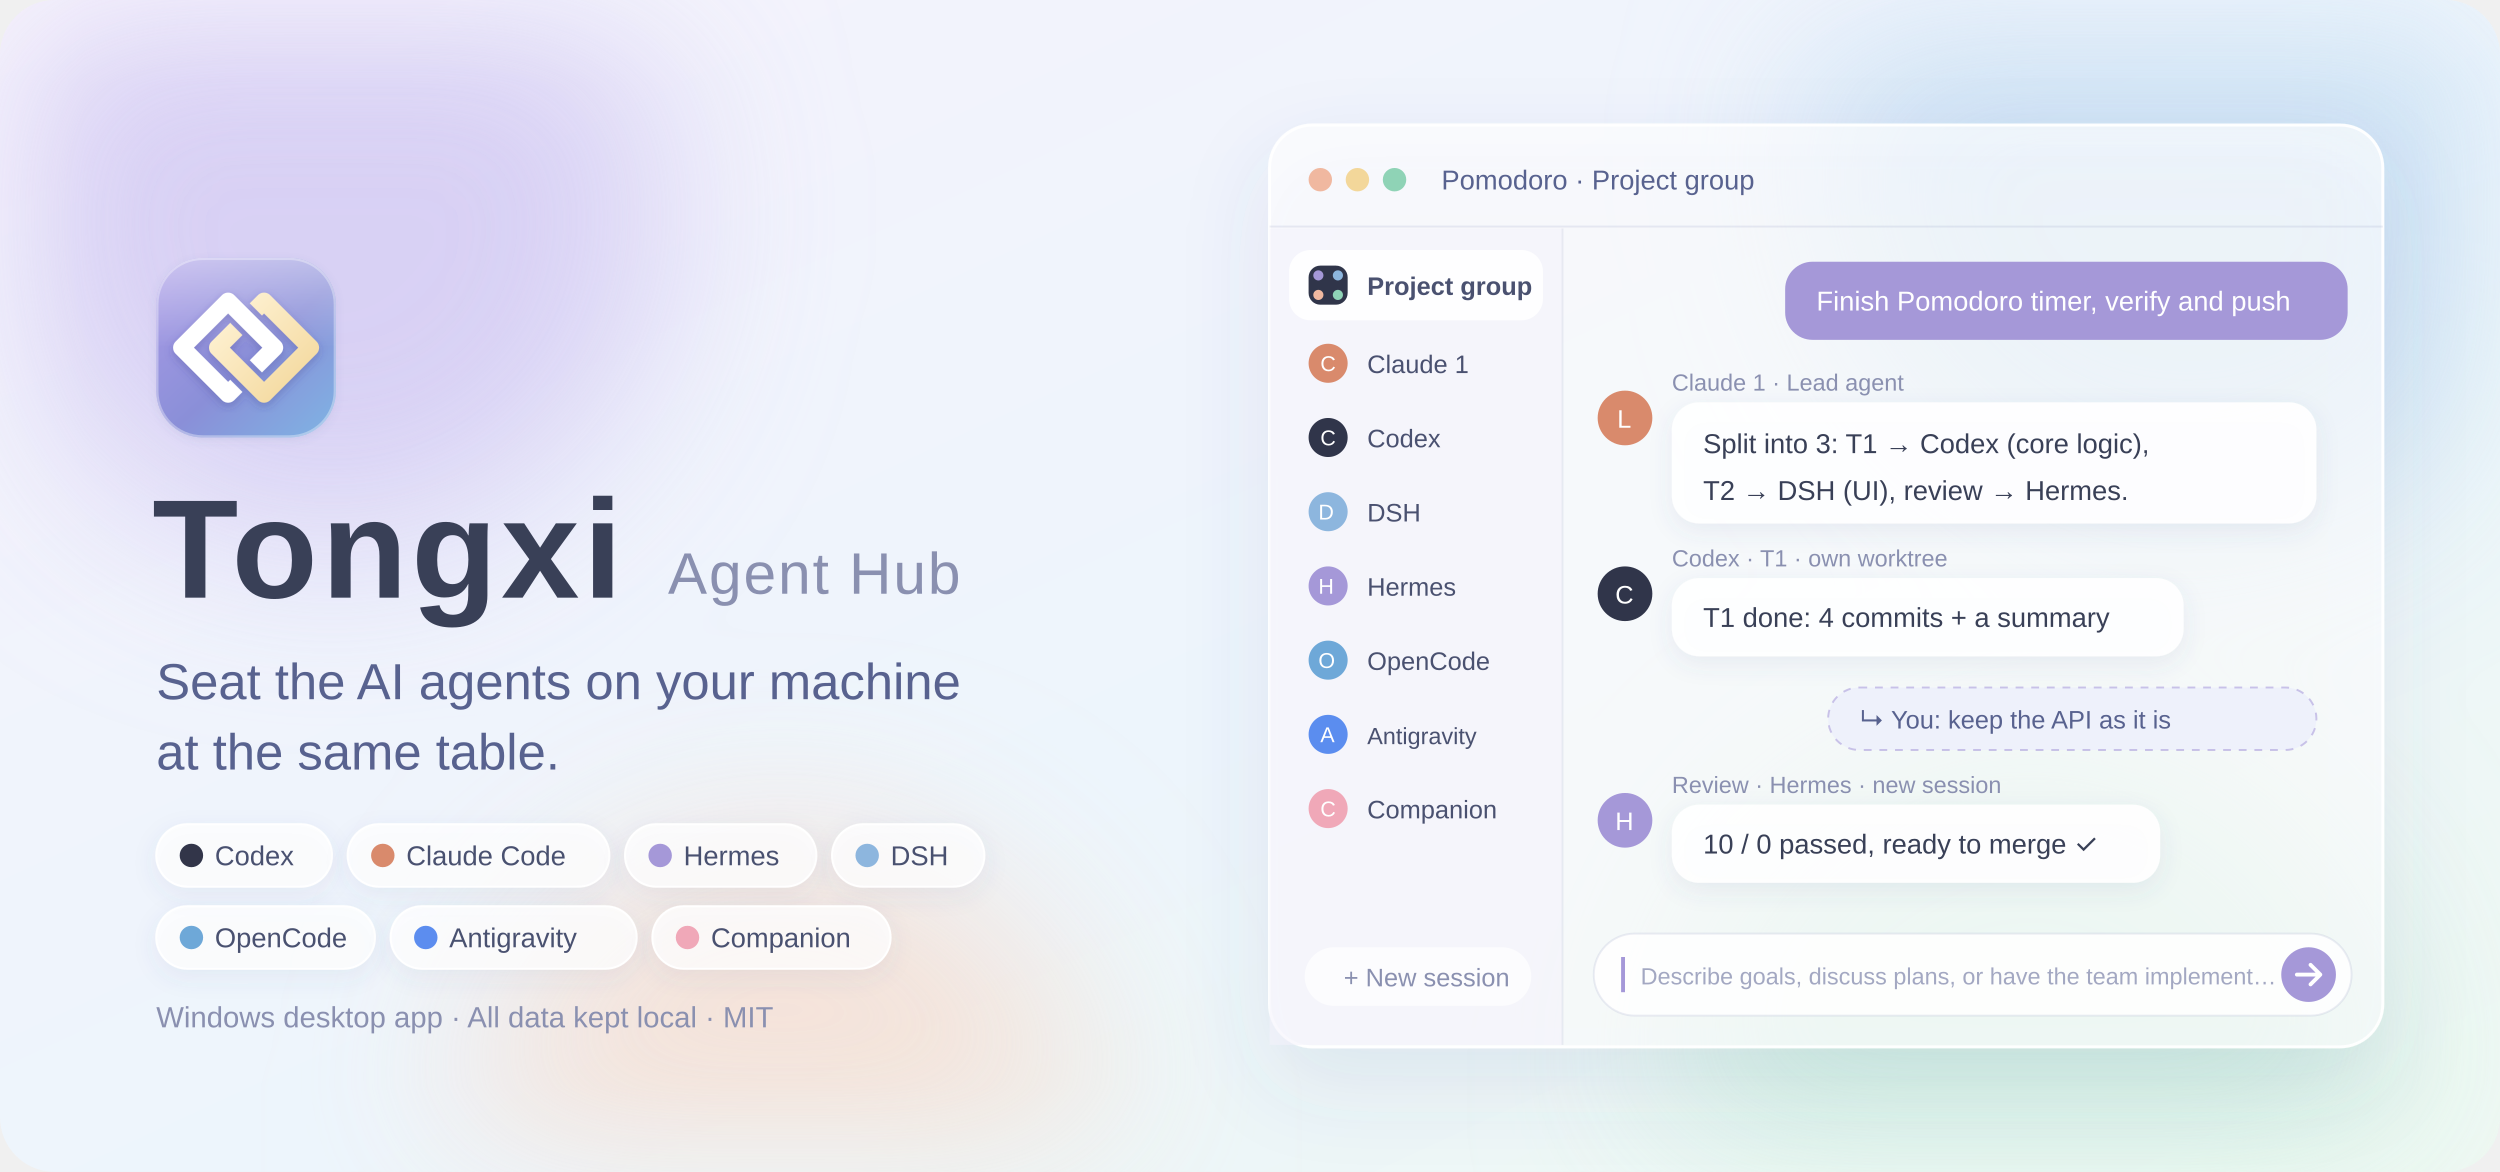
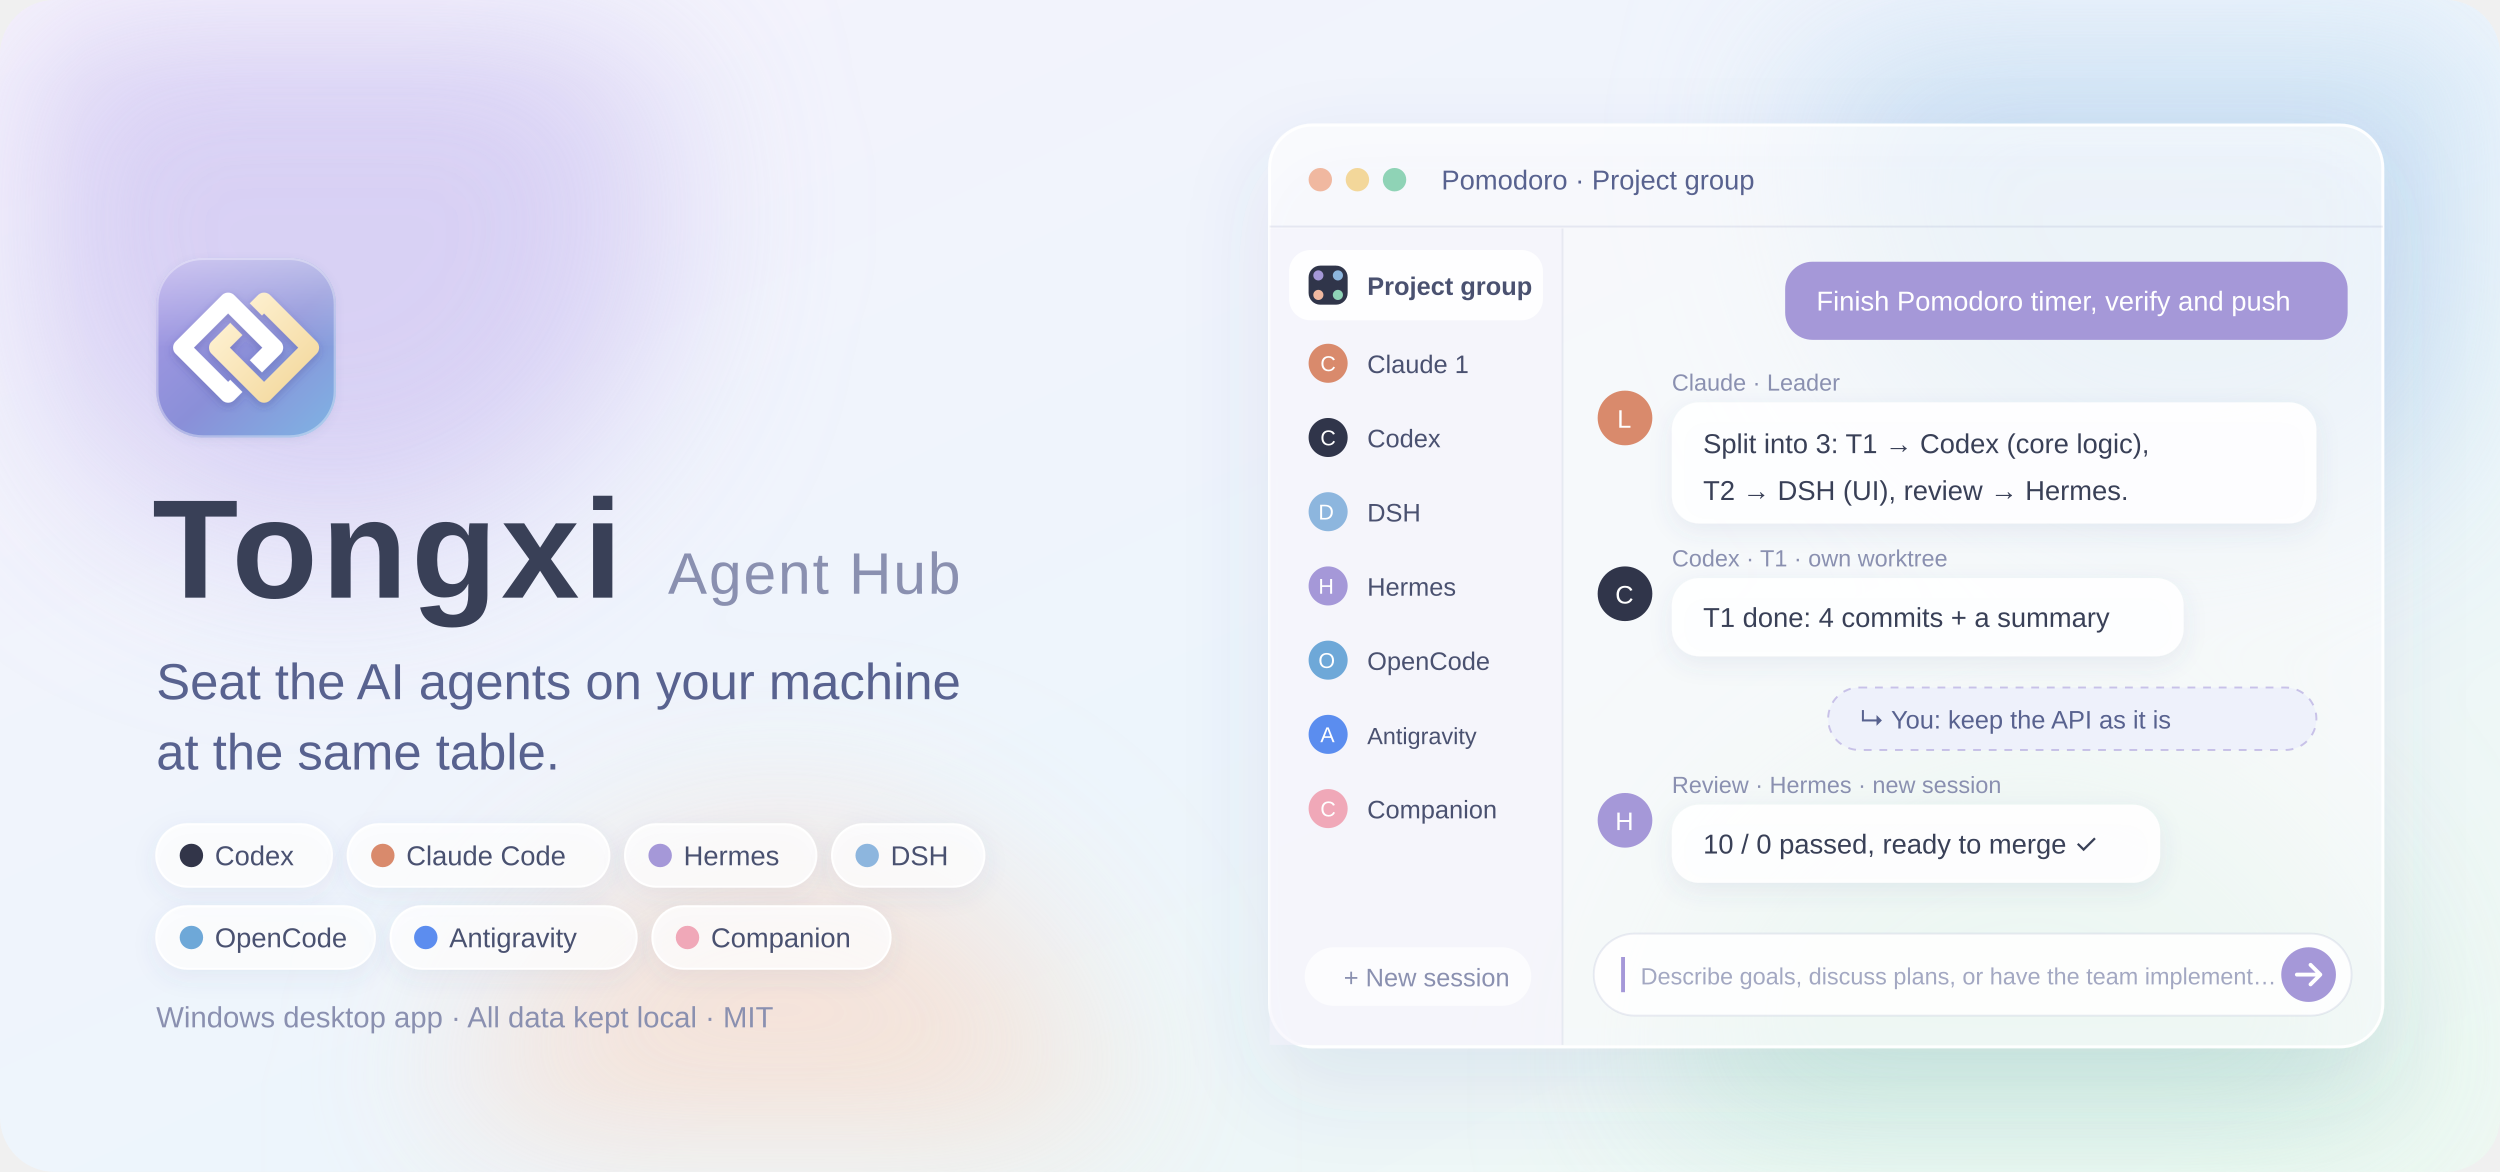
<svg xmlns="http://www.w3.org/2000/svg" viewBox="0 0 1280 600" width="1280" height="600" role="img" aria-label="Tongxi · Agent Hub: seat the AI agents on your machine at one table">
  <defs>
    <linearGradient id="bg" x1="0" y1="0" x2="1" y2="1">
      <stop offset="0" stop-color="#f5f2fc" />
      <stop offset=".55" stop-color="#edf5fc" />
      <stop offset="1" stop-color="#eef8f2" />
    </linearGradient>
    <filter id="blur" x="-50%" y="-50%" width="200%" height="200%">
      <feGaussianBlur stdDeviation="46" />
    </filter>
    <filter id="shadow" x="-20%" y="-20%" width="140%" height="150%">
      <feDropShadow dx="0" dy="18" stdDeviation="22" flood-color="#565c96" flood-opacity=".16" />
    </filter>
    <filter id="soft" x="-20%" y="-40%" width="140%" height="200%">
      <feDropShadow dx="0" dy="4" stdDeviation="6" flood-color="#565c96" flood-opacity=".10" />
    </filter>
    <clipPath id="frame">
      <rect width="1280" height="600" rx="28" />
    </clipPath>
    <style>
      text { font-family: 'Segoe UI', -apple-system, 'Helvetica Neue', Arial, sans-serif; }
      .mono { font-family: 'Cascadia Code', 'JetBrains Mono', Consolas, monospace; }
    </style>
  </defs>
  <g clip-path="url(#frame)">
    <rect width="1280" height="600" fill="url(#bg)" />
    <g filter="url(#blur)" opacity=".75">
      <circle cx="170" cy="110" r="170" fill="#cfc5f2">
        <animateTransform attributeName="transform" type="translate" values="0 0;26 18;0 0" dur="16s" repeatCount="indefinite" calcMode="spline" keySplines=".45 0 .55 1;.45 0 .55 1" />
      </circle>
      <circle cx="1120" cy="80" r="190" fill="#c3dcf2">
        <animateTransform attributeName="transform" type="translate" values="0 0;-30 22;0 0" dur="18s" repeatCount="indefinite" calcMode="spline" keySplines=".45 0 .55 1;.45 0 .55 1" />
      </circle>
      <circle cx="1040" cy="560" r="180" fill="#c8ecdc">
        <animateTransform attributeName="transform" type="translate" values="0 0;24 -20;0 0" dur="15s" repeatCount="indefinite" calcMode="spline" keySplines=".45 0 .55 1;.45 0 .55 1" />
      </circle>
      <circle cx="400" cy="590" r="160" fill="#f7dccd">
        <animateTransform attributeName="transform" type="translate" values="0 0;-20 -16;0 0" dur="17s" repeatCount="indefinite" calcMode="spline" keySplines=".45 0 .55 1;.45 0 .55 1" />
      </circle>
    </g>
    <g transform="translate(80 132)">
      <g transform="scale(0.3833) translate(-8 -8)" filter="url(#soft)">
        <defs>
          <linearGradient id="m-tile" x1="20" y1="10" x2="236" y2="246" gradientUnits="userSpaceOnUse">
            <stop offset="0" stop-color="#a99be6" />
            <stop offset=".55" stop-color="#8a8fd8" />
            <stop offset="1" stop-color="#7fb2e3" />
          </linearGradient>
          <linearGradient id="m-sheen" x1="0" y1="0" x2="0" y2="1">
            <stop offset="0" stop-color="#fff" stop-opacity=".42" />
            <stop offset=".5" stop-color="#fff" stop-opacity="0" />
          </linearGradient>
          <linearGradient id="m-gold" x1="90" y1="66" x2="214" y2="190" gradientUnits="userSpaceOnUse">
            <stop offset="0" stop-color="#fff4d8" />
            <stop offset="1" stop-color="#f3d79a" />
          </linearGradient>
          <filter id="m-lift" x="-20%" y="-20%" width="140%" height="140%">
            <feDropShadow dx="0" dy="5" stdDeviation="6" flood-color="#3f3a8a" flood-opacity=".28" />
          </filter>
          <mask id="m-cut-top" maskUnits="userSpaceOnUse" x="0" y="0" width="256" height="256">
            <rect width="256" height="256" fill="#fff" />
            <path d="M108 70 148 110" stroke="#000" stroke-width="37" />
          </mask>
          <mask id="m-cut-bottom" maskUnits="userSpaceOnUse" x="0" y="0" width="256" height="256">
            <rect width="256" height="256" fill="#fff" />
            <path d="M108 146 148 186" stroke="#000" stroke-width="37" />
          </mask>
        </defs>
        <rect x="8" y="8" width="240" height="240" rx="62" fill="url(#m-tile)" />
        <rect x="8" y="8" width="240" height="240" rx="62" fill="url(#m-sheen)" />
        <rect x="9.5" y="9.5" width="237" height="237" rx="60.5" fill="none" stroke="#fff" stroke-opacity=".35" stroke-width="3" />
        <g fill="none" stroke-width="23" stroke-linejoin="round" stroke-linecap="round" filter="url(#m-lift)">
          <path d="M90 128 152 66 214 128 152 190Z" stroke="url(#m-gold)" mask="url(#m-cut-top)" />
          <path d="M42 128 104 66 166 128 104 190Z" stroke="#fff" mask="url(#m-cut-bottom)" />
        </g>
      </g>
    </g>
    <text x="78" y="306" font-size="72" font-weight="700" fill="#394057" letter-spacing="2">Tongxi</text>
    <text x="342" y="304" font-size="30" font-weight="500" fill="#8a90b0" letter-spacing="1">Agent Hub</text>
    <text x="80" y="358" font-size="26" fill="#58628f">Seat the AI agents on your machine</text>
    <text x="80" y="394" font-size="26" fill="#58628f">at the same table.</text>
    <g font-size="14" fill="#4a5170">
      <g transform="translate(80 422)" filter="url(#soft)">
        <rect width="90" height="32" rx="16" fill="#fff" fill-opacity=".78" stroke="#fff" />
        <circle cx="18" cy="16" r="6" fill="#30354a" />
        <text x="30" y="21">Codex</text>
      </g>
      <g transform="translate(178 422)" filter="url(#soft)">
        <rect width="134" height="32" rx="16" fill="#fff" fill-opacity=".78" stroke="#fff" />
        <circle cx="18" cy="16" r="6" fill="#d98a6c" />
        <text x="30" y="21">Claude Code</text>
      </g>
      <g transform="translate(320 422)" filter="url(#soft)">
        <rect width="98" height="32" rx="16" fill="#fff" fill-opacity=".78" stroke="#fff" />
        <circle cx="18" cy="16" r="6" fill="#a598d8" />
        <text x="30" y="21">Hermes</text>
      </g>
      <g transform="translate(426 422)" filter="url(#soft)">
        <rect width="78" height="32" rx="16" fill="#fff" fill-opacity=".78" stroke="#fff" />
        <circle cx="18" cy="16" r="6" fill="#8db6de" />
        <text x="30" y="21">DSH</text>
      </g>
      <g transform="translate(80 464)" filter="url(#soft)">
        <rect width="112" height="32" rx="16" fill="#fff" fill-opacity=".78" stroke="#fff" />
        <circle cx="18" cy="16" r="6" fill="#6ea8d8" />
        <text x="30" y="21">OpenCode</text>
      </g>
      <g transform="translate(200 464)" filter="url(#soft)">
        <rect width="126" height="32" rx="16" fill="#fff" fill-opacity=".78" stroke="#fff" />
        <circle cx="18" cy="16" r="6" fill="#5b8def" />
        <text x="30" y="21">Antigravity</text>
      </g>
      <g transform="translate(334 464)" filter="url(#soft)">
        <rect width="122" height="32" rx="16" fill="#fff" fill-opacity=".78" stroke="#fff" />
        <circle cx="18" cy="16" r="6" fill="#f0a8b8" />
        <text x="30" y="21">Companion</text>
      </g>
    </g>
    <text x="80" y="526" font-size="15" fill="#8a90b0">Windows desktop app · All data kept local · MIT</text>
    <g filter="url(#shadow)">
      <rect x="650" y="64" width="570" height="472" rx="22" fill="#fff" fill-opacity=".64" stroke="#fff" stroke-opacity=".95" stroke-width="1.5" />
    </g>
    <circle cx="676" cy="92" r="6" fill="#f0b8a0" />
    <circle cx="695" cy="92" r="6" fill="#f3d79a" />
    <circle cx="714" cy="92" r="6" fill="#8fd3b6" />
    <text x="738" y="97" font-size="14" fill="#58628f">Pomodoro · Project group</text>
    <line x1="650" y1="116" x2="1220" y2="116" stroke="#767eac" stroke-opacity=".14" />
    <rect x="650" y="117" width="150" height="418" fill="#f3f1fb" fill-opacity=".55" />
    <line x1="800" y1="117" x2="800" y2="535" stroke="#767eac" stroke-opacity=".12" />
    <g font-size="13" fill="#4a5170">
      <rect x="660" y="128" width="130" height="36" rx="11" fill="#fff" fill-opacity=".9" />
      <rect x="670" y="136" width="20" height="20" rx="6" fill="#30354a" />
      <circle cx="675" cy="141" r="2.6" fill="#a598d8" />
      <circle cx="685" cy="141" r="2.6" fill="#8db6de" />
      <circle cx="675" cy="151" r="2.6" fill="#f0b8a0" />
      <circle cx="685" cy="151" r="2.6" fill="#8fd3b6" />
      <text x="700" y="151" font-weight="600" font-size="13">Project group</text>
      <circle cx="680" cy="186" r="10" fill="#d98a6c" />
      <text x="676" y="190" font-size="11" fill="#fff">C</text>
      <text x="700" y="191">Claude 1</text>
      <circle cx="680" cy="224" r="10" fill="#30354a" />
      <text x="676" y="228" font-size="11" fill="#fff">C</text>
      <text x="700" y="229">Codex</text>
      <circle cx="680" cy="262" r="10" fill="#8db6de" />
      <text x="675" y="266" font-size="11" fill="#fff">D</text>
      <text x="700" y="267">DSH</text>
      <circle cx="680" cy="300" r="10" fill="#a598d8" />
      <text x="675" y="304" font-size="11" fill="#fff">H</text>
      <text x="700" y="305">Hermes</text>
      <circle cx="680" cy="338" r="10" fill="#6ea8d8" />
      <text x="675" y="342" font-size="11" fill="#fff">O</text>
      <text x="700" y="343">OpenCode</text>
      <circle cx="680" cy="376" r="10" fill="#5b8def" />
      <text x="676" y="380" font-size="11" fill="#fff">A</text>
      <text x="700" y="381" font-size="12">Antigravity</text>
      <circle cx="680" cy="414" r="10" fill="#f0a8b8" />
      <text x="676" y="418" font-size="11" fill="#fff">C</text>
      <text x="700" y="419">Companion</text>
      <rect x="668" y="485" width="116" height="30" rx="15" fill="#fff" fill-opacity=".7" />
      <text x="688" y="505" font-size="13" fill="#8a90b0">+ New session</text>
    </g>
    <g font-size="14" fill="#394057">
      <g>
        <animate attributeName="opacity" values="0;0;1;1;0;0" keyTimes="0;.04;.09;.88;.94;1" dur="13s" repeatCount="indefinite" />
        <animateTransform attributeName="transform" type="translate" values="0 10;0 10;0 0;0 0;0 0;0 10" keyTimes="0;.04;.09;.88;.94;1" dur="13s" repeatCount="indefinite" calcMode="spline" keySplines="0 0 1 1;.2 .8 .2 1;0 0 1 1;0 0 1 1;0 0 1 1" />
        <rect x="914" y="134" width="288" height="40" rx="14" fill="#a598d8" />
        <text x="930" y="159" fill="#fff">Finish Pomodoro timer, verify and push</text>
      </g>
      <g>
        <animate attributeName="opacity" values="0;0;1;1;0;0" keyTimes="0;.15;.20;.88;.94;1" dur="13s" repeatCount="indefinite" />
        <animateTransform attributeName="transform" type="translate" values="0 10;0 10;0 0;0 0;0 0;0 10" keyTimes="0;.15;.20;.88;.94;1" dur="13s" repeatCount="indefinite" calcMode="spline" keySplines="0 0 1 1;.2 .8 .2 1;0 0 1 1;0 0 1 1;0 0 1 1" />
        <circle cx="832" cy="214" r="14" fill="#d98a6c" />
        <text x="828" y="219" font-size="13" fill="#fff">L</text>
-         <text x="856" y="200" font-size="12" fill="#8a90b0">Claude 1 · Lead agent</text>
+         <text x="856" y="200" font-size="12" fill="#8a90b0">Claude · Leader</text>
        <rect x="856" y="206" width="330" height="62" rx="14" fill="#fff" fill-opacity=".92" filter="url(#soft)" />
        <text x="872" y="232">Split into 3: T1 → Codex (core logic),</text>
        <text x="872" y="256">T2 → DSH (UI), review → Hermes.</text>
      </g>
      <g>
        <animate attributeName="opacity" values="0;0;1;1;0;0" keyTimes="0;.30;.35;.88;.94;1" dur="13s" repeatCount="indefinite" />
        <animateTransform attributeName="transform" type="translate" values="0 10;0 10;0 0;0 0;0 0;0 10" keyTimes="0;.30;.35;.88;.94;1" dur="13s" repeatCount="indefinite" calcMode="spline" keySplines="0 0 1 1;.2 .8 .2 1;0 0 1 1;0 0 1 1;0 0 1 1" />
        <circle cx="832" cy="304" r="14" fill="#30354a" />
        <text x="827" y="309" font-size="13" fill="#fff">C</text>
        <text x="856" y="290" font-size="12" fill="#8a90b0">Codex · T1 · own worktree</text>
        <rect x="856" y="296" width="262" height="40" rx="14" fill="#fff" fill-opacity=".92" filter="url(#soft)" />
        <text x="872" y="321">T1 done: 4 commits + a summary</text>
      </g>
      <g>
        <animate attributeName="opacity" values="0;0;1;1;0;0" keyTimes="0;.46;.51;.88;.94;1" dur="13s" repeatCount="indefinite" />
        <animateTransform attributeName="transform" type="translate" values="0 10;0 10;0 0;0 0;0 10" keyTimes="0;.46;.51;.88;.94;1" dur="13s" repeatCount="indefinite" calcMode="spline" keySplines="0 0 1 1;.2 .8 .2 1;0 0 1 1;0 0 1 1;0 0 1 1" />
        <rect x="936" y="352" width="250" height="32" rx="16" fill="#eef1fb" stroke="#a598d8" stroke-opacity=".55" stroke-dasharray="4 4" />
        <text x="952" y="373" font-size="13" fill="#58628f">↳ You: keep the API as it is</text>
      </g>
      <g>
        <animate attributeName="opacity" values="0;0;1;1;0;0" keyTimes="0;.60;.65;.88;.94;1" dur="13s" repeatCount="indefinite" />
        <animateTransform attributeName="transform" type="translate" values="0 10;0 10;0 0;0 0;0 10" keyTimes="0;.60;.65;.88;.94;1" dur="13s" repeatCount="indefinite" calcMode="spline" keySplines="0 0 1 1;.2 .8 .2 1;0 0 1 1;0 0 1 1;0 0 1 1" />
        <circle cx="832" cy="420" r="14" fill="#a598d8" />
        <text x="827" y="425" font-size="13" fill="#fff">H</text>
        <text x="856" y="406" font-size="12" fill="#8a90b0">Review · Hermes · new session</text>
        <rect x="856" y="412" width="250" height="40" rx="14" fill="#fff" fill-opacity=".92" filter="url(#soft)" />
        <text x="872" y="437">10 / 0 passed, ready to merge ✓</text>
      </g>
    </g>
    <rect x="816" y="478" width="388" height="42" rx="21" fill="#fff" fill-opacity=".86" stroke="#767eac" stroke-opacity=".14" />
    <text x="840" y="504" font-size="12" fill="#a3a8c2">Describe goals, discuss plans, or have the team implement…</text>
    <rect x="830" y="490" width="2" height="18" fill="#a598d8">
      <animate attributeName="opacity" values="1;1;0;0" keyTimes="0;.5;.5;1" dur="1.1s" repeatCount="indefinite" />
    </rect>
    <circle cx="1182" cy="499" r="14" fill="#a598d8" />
    <path d="M1176 499h11m-4-5 5 5-5 5" stroke="#fff" stroke-width="2" fill="none" stroke-linecap="round" stroke-linejoin="round" />
  </g>
</svg>
